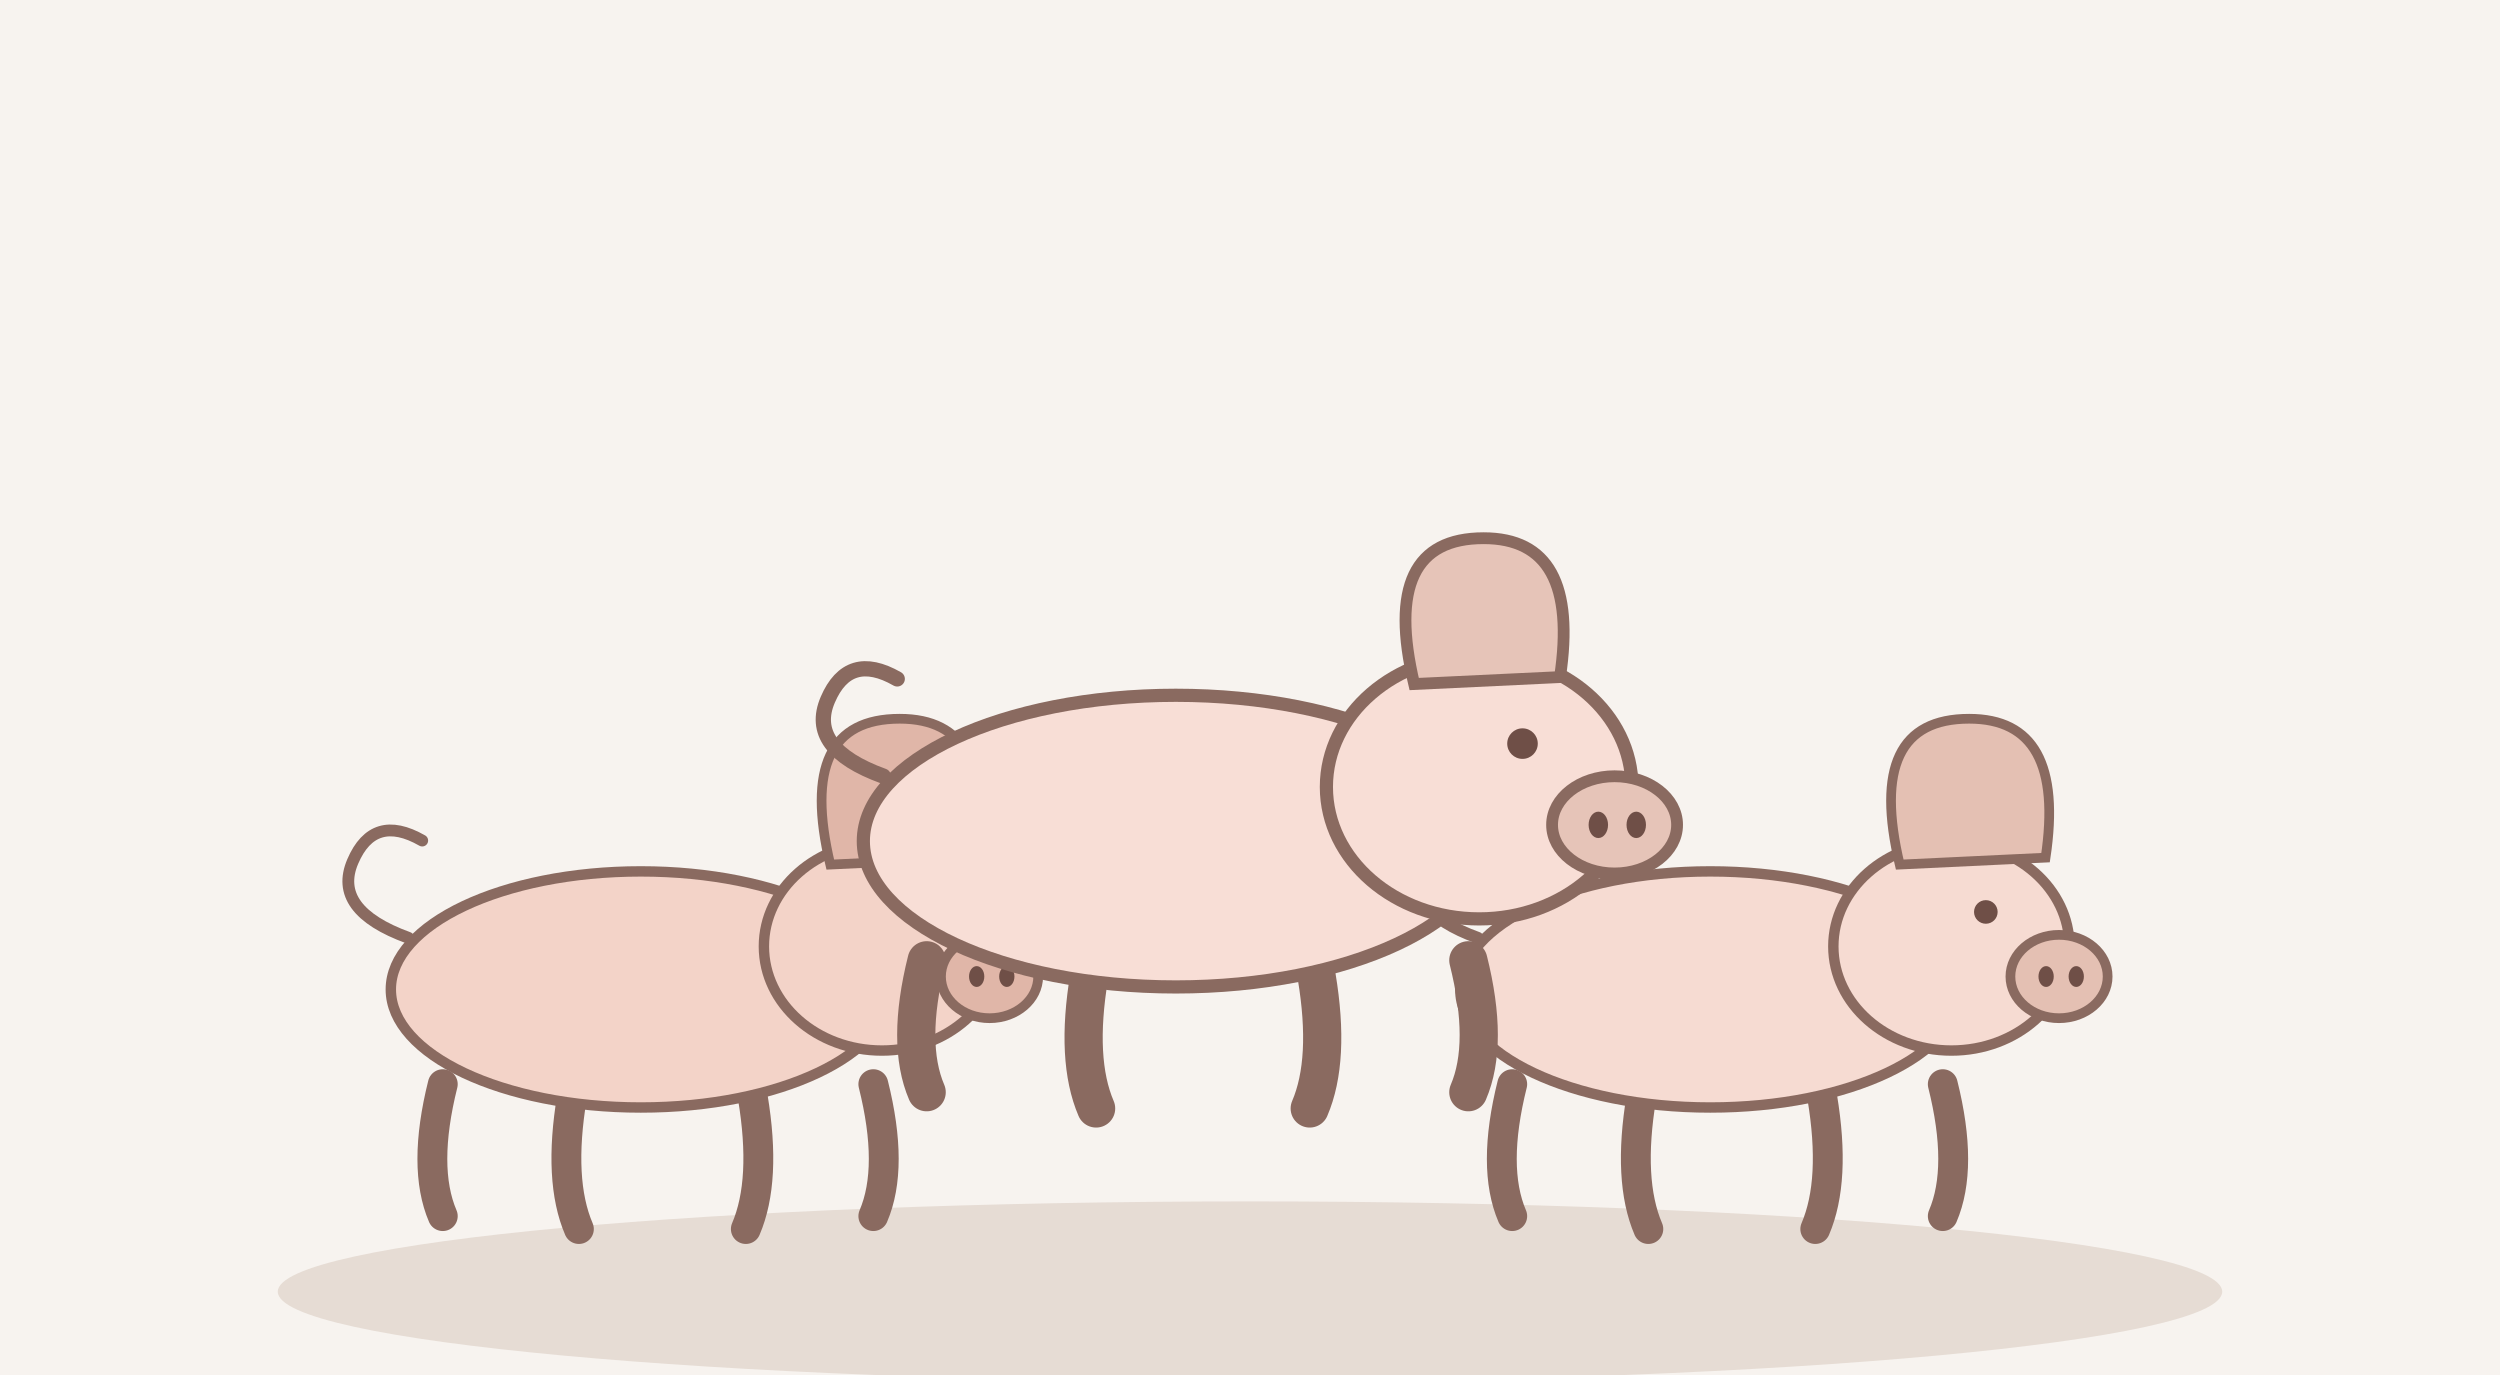
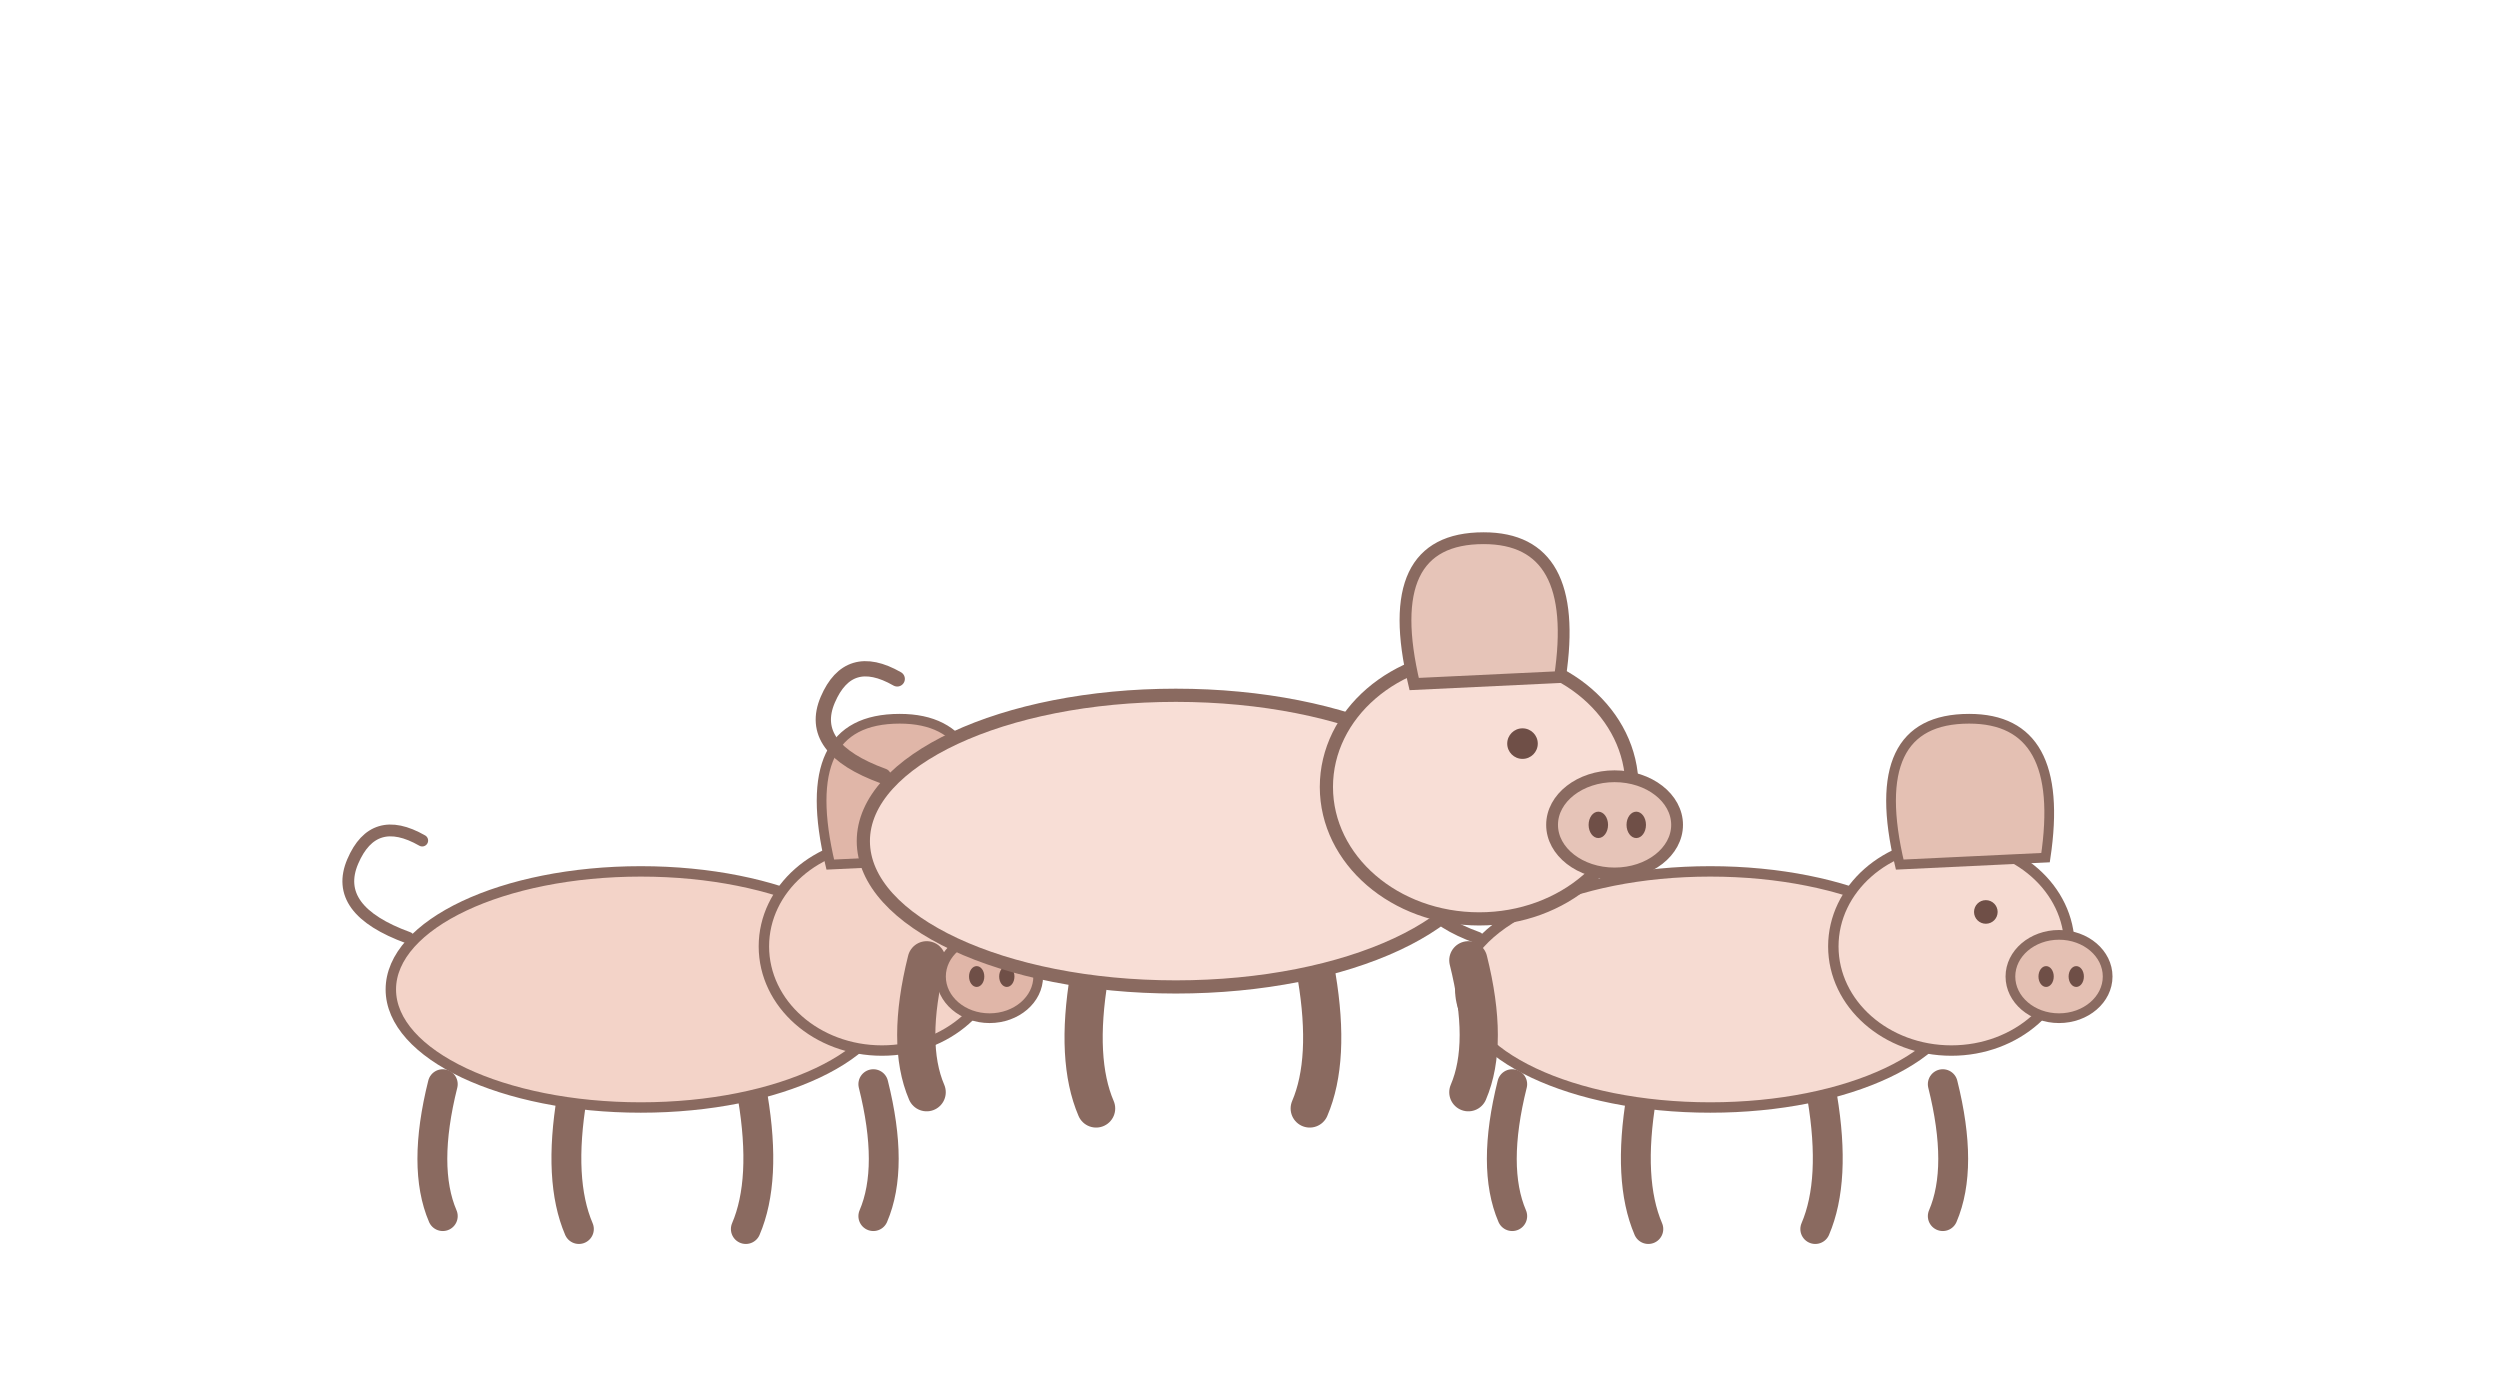
<svg xmlns="http://www.w3.org/2000/svg" viewBox="0 0 360 198" width="360" height="198" role="img" aria-labelledby="t d">
-   <rect width="360" height="230" fill="#f7f3ef" />
-   <ellipse cx="180" cy="186" rx="140" ry="13" fill="#e6dcd4" />
  <g>
    <path d="M63.76 156.12 q-3 12 0 19 M82.36 157.98 q-2 12 1 19                M108.4 157.98 q2 12 -1 19 M125.76 156.12 q3 12 0 19" stroke="#8a6a60" stroke-width="4.3" stroke-linecap="round" fill="none" />
    <ellipse cx="92.28" cy="142.48" rx="36" ry="17" fill="#f3d3c8" stroke="#8a6a60" stroke-width="1.5" />
    <path d="M58.8 135.04 q-11 -4 -8 -11 q3 -7 10 -3" fill="none" stroke="#8a6a60" stroke-width="1.7" stroke-linecap="round" />
    <ellipse cx="127.0" cy="136.28" rx="17" ry="15" fill="#f3d3c8" stroke="#8a6a60" stroke-width="1.5" />
    <path d="M119.56 124.5 q-5 -21 10 -21 q14 0 11 20 z" fill="#e0b6a8" stroke="#8a6a60" stroke-width="1.4" />
    <ellipse cx="142.5" cy="140.62" rx="7" ry="6" fill="#e0b6a8" stroke="#8a6a60" stroke-width="1.4" />
    <ellipse cx="140.64" cy="140.62" rx="1.1" ry="1.5" fill="#6f4f47" />
    <ellipse cx="144.98" cy="140.62" rx="1.1" ry="1.5" fill="#6f4f47" />
    <circle cx="131.96" cy="131.32" r="1.7" fill="#6f4f47" />
  </g>
  <g>
    <path d="M217.76 156.12 q-3 12 0 19 M236.36 157.98 q-2 12 1 19                M262.4 157.98 q2 12 -1 19 M279.76 156.12 q3 12 0 19" stroke="#8a6a60" stroke-width="4.3" stroke-linecap="round" fill="none" />
    <ellipse cx="246.28" cy="142.48" rx="36" ry="17" fill="#f6dbd2" stroke="#8a6a60" stroke-width="1.5" />
    <path d="M212.8 135.04 q-11 -4 -8 -11 q3 -7 10 -3" fill="none" stroke="#8a6a60" stroke-width="1.7" stroke-linecap="round" />
    <ellipse cx="281.0" cy="136.28" rx="17" ry="15" fill="#f6dbd2" stroke="#8a6a60" stroke-width="1.5" />
    <path d="M273.56 124.5 q-5 -21 10 -21 q14 0 11 20 z" fill="#e4c0b3" stroke="#8a6a60" stroke-width="1.4" />
    <ellipse cx="296.5" cy="140.62" rx="7" ry="6" fill="#e4c0b3" stroke="#8a6a60" stroke-width="1.4" />
    <ellipse cx="294.64" cy="140.62" rx="1.1" ry="1.5" fill="#6f4f47" />
    <ellipse cx="298.98" cy="140.62" rx="1.1" ry="1.5" fill="#6f4f47" />
    <circle cx="285.96" cy="131.32" r="1.7" fill="#6f4f47" />
  </g>
  <g>
    <path d="M133.44 138.28 q-3 12 0 19 M156.84 140.62 q-2 12 1 19                M189.6 140.62 q2 12 -1 19 M211.44 138.28 q3 12 0 19" stroke="#8a6a60" stroke-width="5.5" stroke-linecap="round" fill="none" />
    <ellipse cx="169.32" cy="121.12" rx="45" ry="21" fill="#f8ded6" stroke="#8a6a60" stroke-width="1.9" />
    <path d="M127.2 111.76 q-11 -4 -8 -11 q3 -7 10 -3" fill="none" stroke="#8a6a60" stroke-width="2.2" stroke-linecap="round" />
    <ellipse cx="213.0" cy="113.32" rx="22" ry="19" fill="#f8ded6" stroke="#8a6a60" stroke-width="1.9" />
    <path d="M203.64 98.5 q-5 -21 10 -21 q14 0 11 20 z" fill="#e6c4b8" stroke="#8a6a60" stroke-width="1.7" />
    <ellipse cx="232.5" cy="118.78" rx="9" ry="7" fill="#e6c4b8" stroke="#8a6a60" stroke-width="1.7" />
    <ellipse cx="230.16" cy="118.78" rx="1.4" ry="1.9" fill="#6f4f47" />
    <ellipse cx="235.62" cy="118.78" rx="1.4" ry="1.9" fill="#6f4f47" />
    <circle cx="219.24" cy="107.08" r="2.2" fill="#6f4f47" />
  </g>
</svg>
